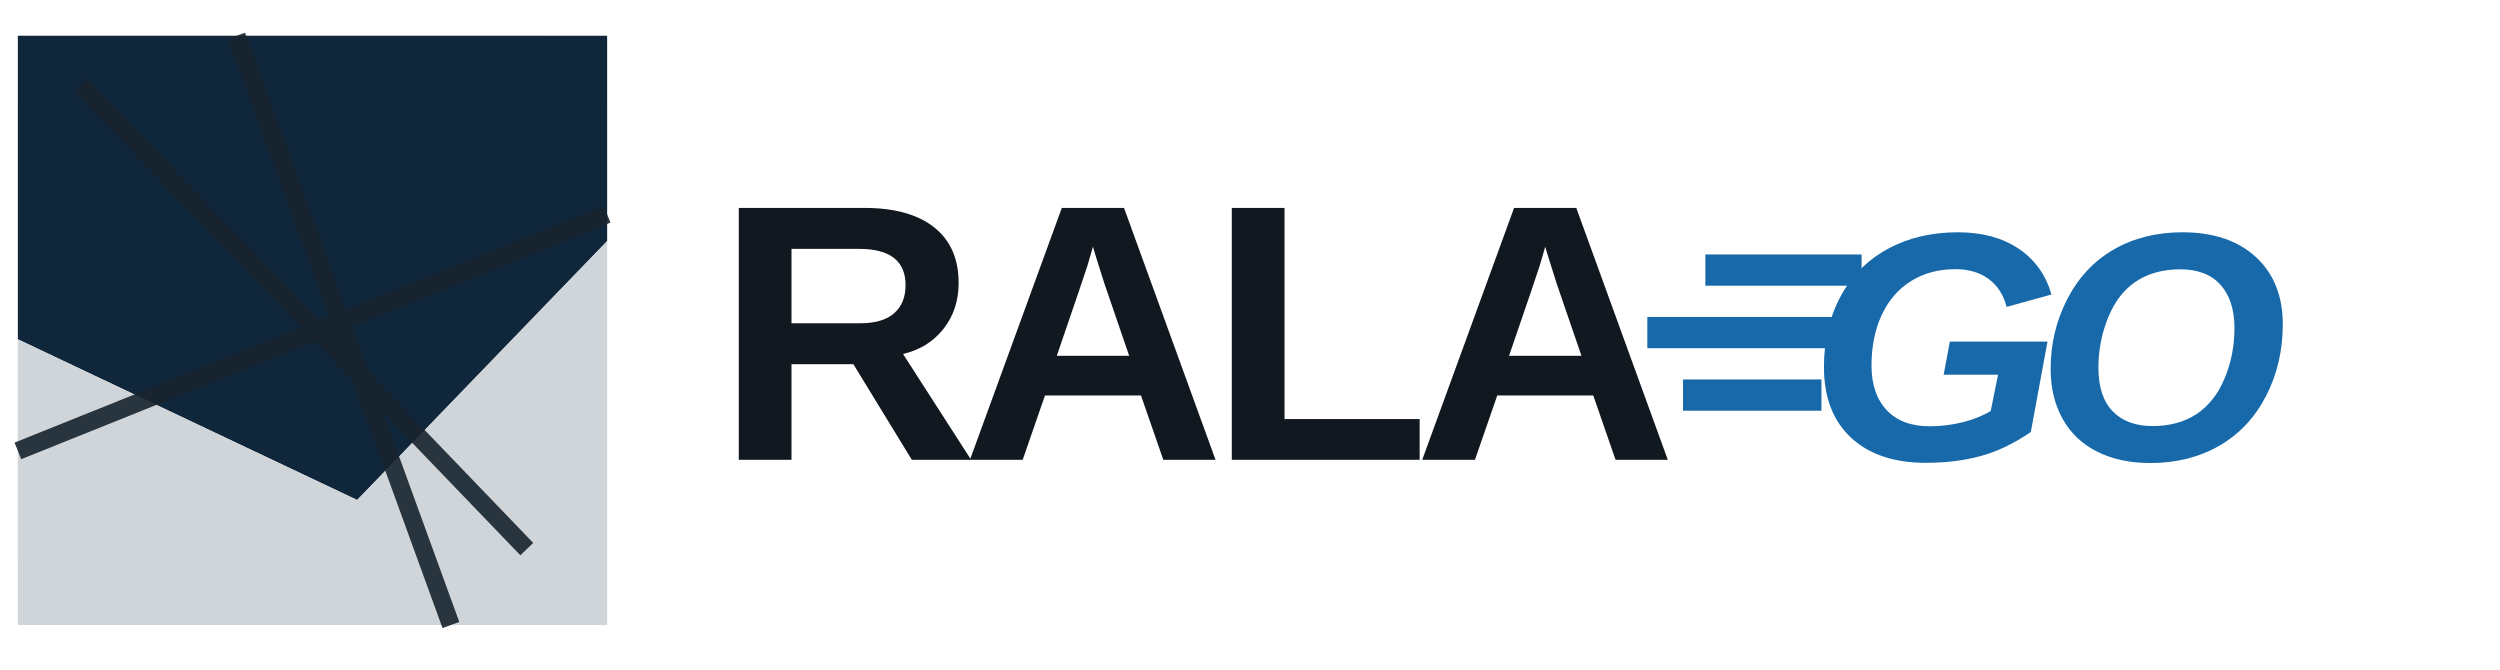
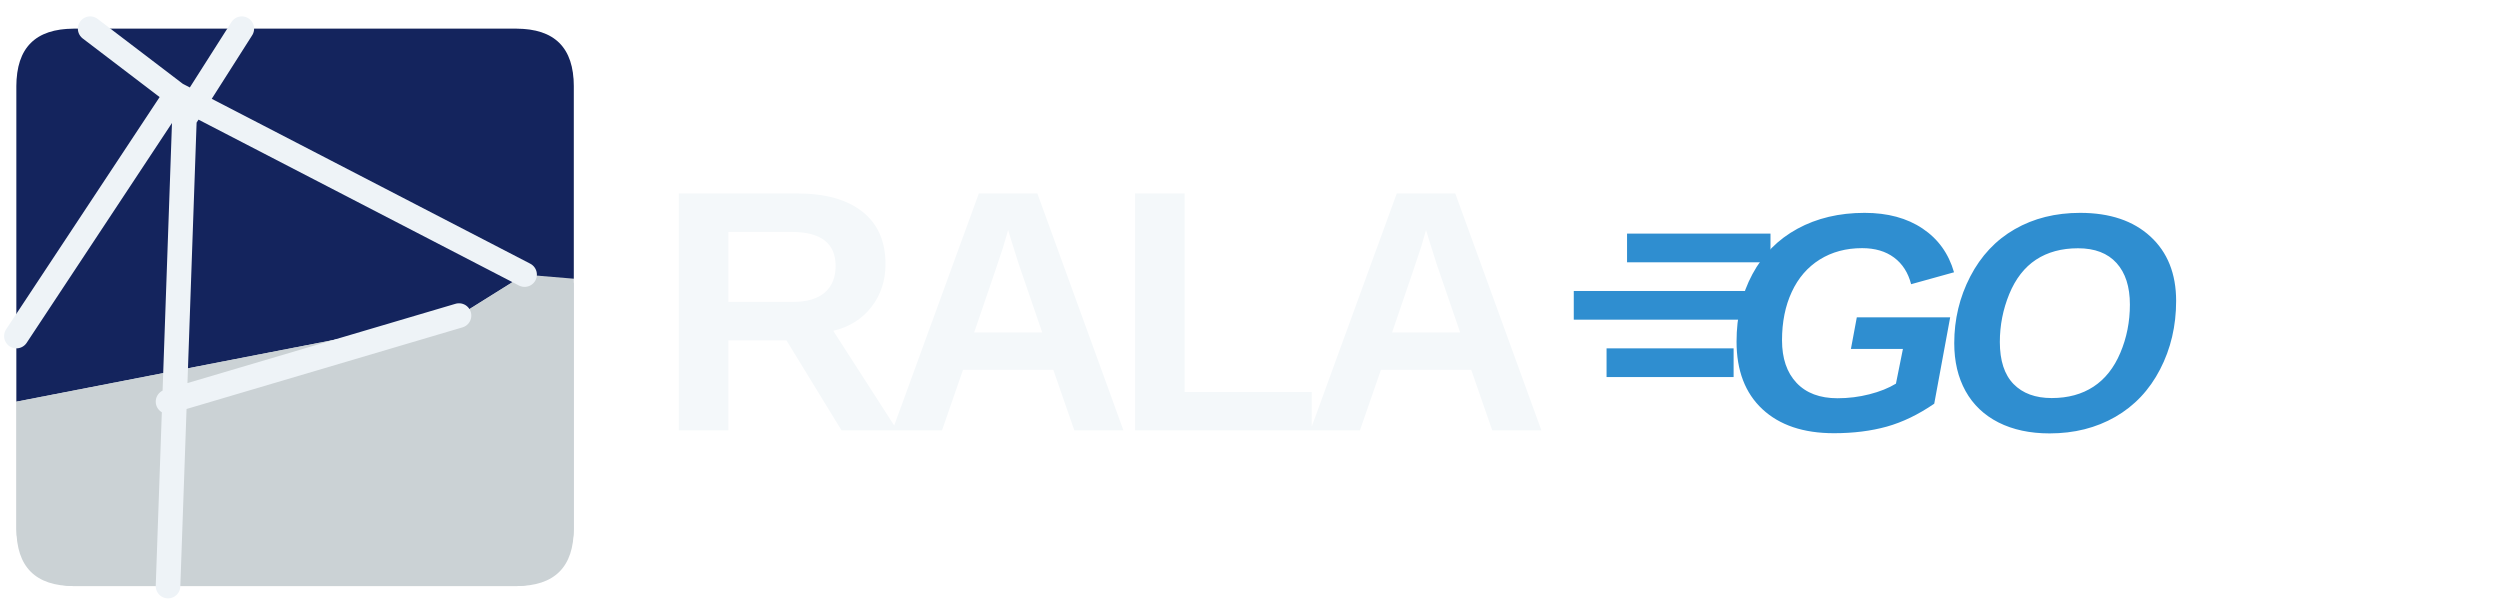
- <svg xmlns="http://www.w3.org/2000/svg" viewBox="0 0 560 150" role="img" aria-label="RALA GO">
-   <style>.rala{fill:#111820}@media (prefers-color-scheme:dark){.rala{fill:#f4f8fa}}</style>
-   <rect x="4" y="8" width="132" height="132" rx="16" fill="#e7eaed" />
-   <path d="M4 8h132v46L80 112 4 76z" fill="#10263b" />
-   <path d="M4 76l76 36 56-58v86H4z" fill="#cfd5d9" />
-   <path d="M18 19l100 104M53 8l48 132M4 101l132-53" stroke="#17232d" stroke-width="4" opacity=".9" />
-   <text x="160" y="103" font-family="Arial,Helvetica,sans-serif" font-size="82" font-weight="900" letter-spacing="-4" class="rala">RALA</text>
-   <g fill="#1769aa">
-     <path d="M382 57h35v7h-35zm-13 14h42v7h-42zm8 14h31v7h-31z" />
-     <text x="405" y="103" font-family="Arial,Helvetica,sans-serif" font-size="73" font-weight="900" font-style="italic" letter-spacing="-6">GO</text>
+ <svg xmlns="http://www.w3.org/2000/svg" viewBox="0 0 610 150" role="img" aria-label="RALA GO">
+   <style>.rala{fill:#f4f8fa}.go{fill:#2f8ed0}</style>
+   <g transform="translate(4 7)">
+     <rect width="136" height="136" rx="14" fill="#cbd2d5" />
+     <path d="M0 14Q0 0 14 0H122Q136 0 136 14V61L124 60 108 70 0 91Z" fill="#14245d" />
+     <path d="M0 91L108 70 124 60 136 62V122Q136 136 122 136H14Q0 136 0 122Z" fill="#cbd2d5" />
+     <path d="M18 0L39 16 0 75M55 0L41 22 37 136M39 16L124 60M37 91L108 70" fill="none" stroke="#eef3f7" stroke-width="6" stroke-linecap="round" stroke-linejoin="round" />
+   </g>
+   <text class="rala" x="160" y="105" font-family="Arial,Helvetica,sans-serif" font-size="84" font-weight="900" letter-spacing="-5">RALA</text>
+   <g class="go">
+     <path d="M397 57h35v7h-35zm-13 14h42v7h-42zm8 14h31v7h-31z" />
+     <text x="420" y="105" font-family="Arial,Helvetica,sans-serif" font-size="76" font-weight="900" font-style="italic" letter-spacing="-6">GO</text>
  </g>
</svg>
